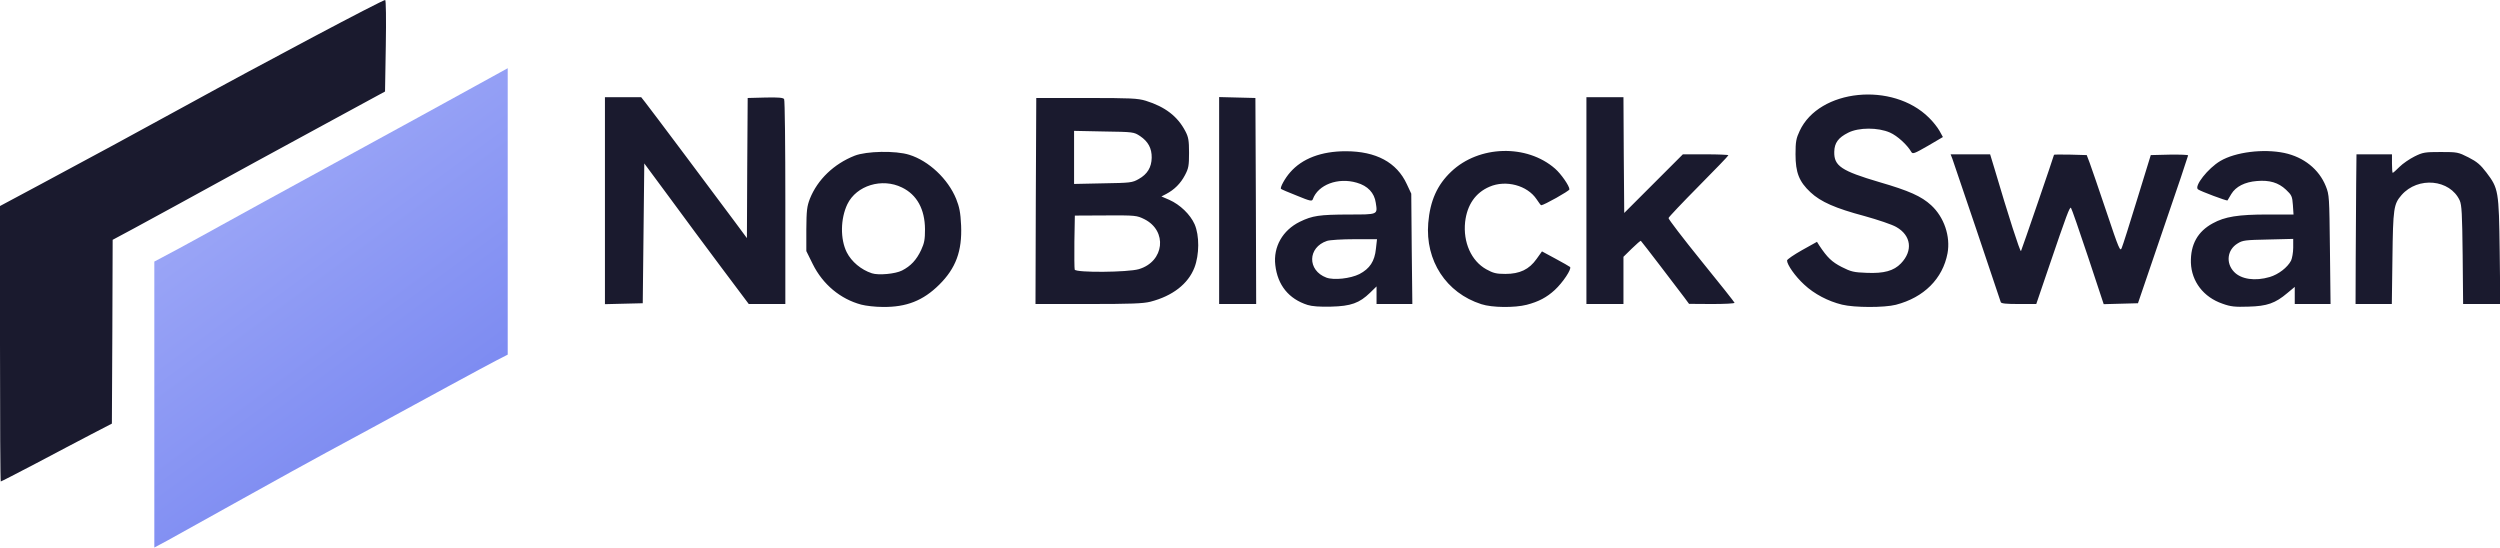
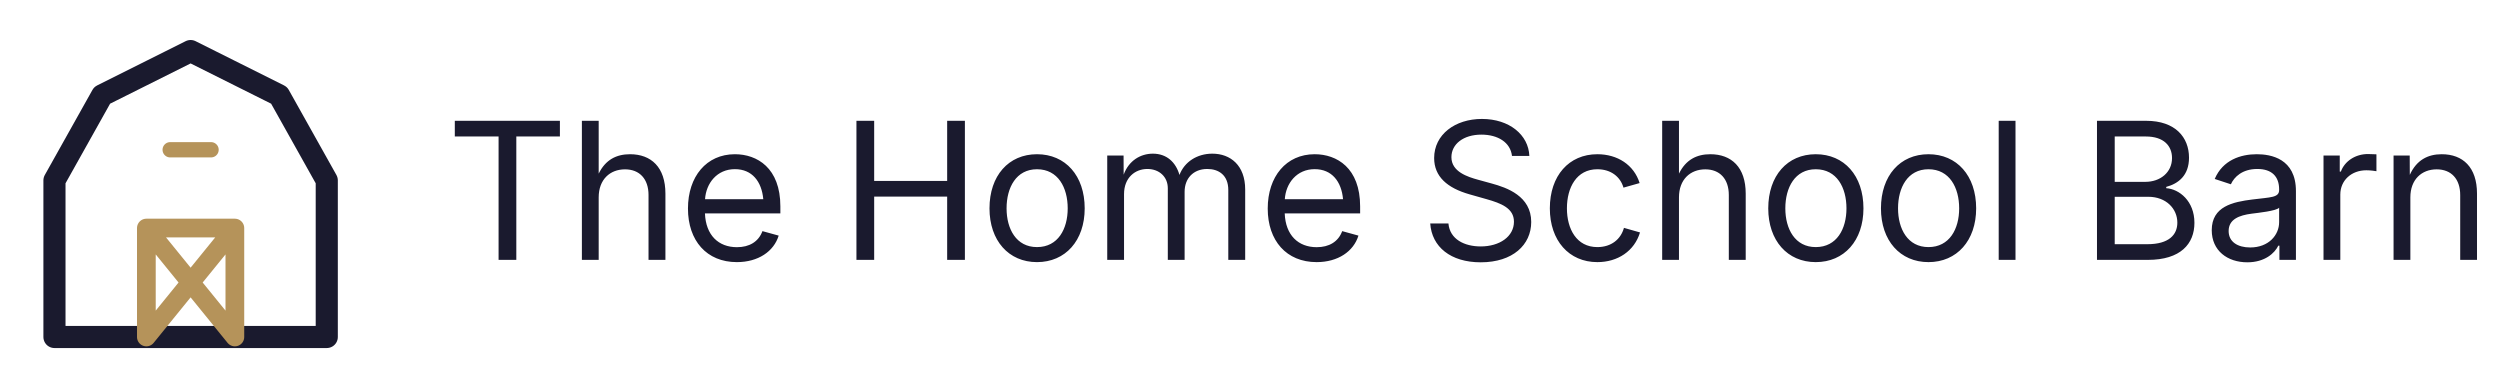
- <svg xmlns="http://www.w3.org/2000/svg" viewBox="0 0 1620 355" role="img" aria-label="No Black Swan">
-   <g transform="translate(0.0 0.0)">
-     <defs>
-       <linearGradient id="nbs-lg" gradientUnits="userSpaceOnUse" x1="100" y1="44" x2="328" y2="354">
-         <stop offset="0" stop-color="#A9B2F9" />
-         <stop offset="1" stop-color="#6E7EEF" />
-       </linearGradient>
-     </defs>
-     <path fill="#1A1A2E" d="M0.0 222.8L0.0 133.5L25.8 119.7C56.7 103.2 90.6 84.8 120.5 68.4C170.2 41.1 247.7 0.0 249.6 -0.0C250.1 -0.0 250.3 12.0 250.0 29.7L249.5 59.3L216.0 77.5C197.6 87.5 175.1 99.7 166.0 104.7C119.7 130.1 99.2 141.3 86.8 148.0L73.0 155.4L72.8 215.0L72.5 274.5L59.0 281.5C51.6 285.4 35.5 293.8 23.3 300.3C11.1 306.7 0.8 312.0 0.5 312.0C0.2 312.0 0.0 271.8 0.0 222.8ZM558.1 197.4C544.6 193.8 533.2 184.3 526.7 171.2L522.5 162.7L522.5 148.6C522.6 136.3 522.9 133.8 524.8 128.8C529.8 116.3 540.4 106.2 553.8 100.9C561.4 97.9 580.4 97.5 589.2 100.3C601.8 104.2 614.3 115.9 619.6 128.9C621.7 134.2 622.4 137.6 622.8 146.1C623.5 162.7 619.4 173.8 608.6 184.5C598.2 194.8 587.4 199.1 572.0 198.9C567.3 198.9 561.1 198.2 558.1 197.4ZM847.3 197.6C835.1 193.7 827.9 184.8 826.4 171.8C825.0 160.0 831.1 149.2 842.3 143.7C850.5 139.7 855.0 139.1 873.8 139.0C893.2 139.0 892.7 139.2 891.5 131.4C890.6 125.0 886.3 120.4 879.2 118.4C867.0 114.8 854.1 119.7 850.7 129.1C850.2 130.6 848.9 130.3 840.4 126.8C835.0 124.7 830.4 122.7 830.1 122.4C829.3 121.6 832.7 115.4 836.0 111.7C843.8 102.7 856.3 98.0 872.0 98.0C891.7 98.0 905.1 105.2 911.6 119.3L914.5 125.5L914.8 161.2L915.2 197.0L903.6 197.0L892.0 197.0L892.0 191.3L892.0 185.6L887.8 189.7C880.9 196.4 875.4 198.4 862.5 198.7C855.2 198.9 850.1 198.5 847.3 197.6ZM959.9 197.1C937.1 189.8 923.5 168.9 925.5 144.5C926.7 130.1 931.3 119.8 940.4 111.2C958.4 94.1 989.4 93.3 1007.7 109.3C1011.6 112.7 1017.0 120.5 1017.0 122.7C1017.0 123.7 1000.4 133.0 998.7 133.0C998.4 133.0 997.1 131.2 995.7 129.1C989.7 120.1 975.8 116.4 965.2 121.0C956.1 124.9 950.7 132.7 949.4 143.8C948.0 157.0 953.4 169.1 963.1 174.5C967.6 177.0 969.6 177.5 975.5 177.5C984.8 177.5 990.9 174.6 995.7 167.8L999.2 162.9L1007.9 167.6C1012.6 170.1 1016.9 172.6 1017.4 173.0C1018.6 174.2 1012.8 183.0 1007.5 187.9C1002.3 192.7 997.0 195.5 989.3 197.5C981.5 199.5 966.9 199.4 959.9 197.1ZM1193.6 197.4C1184.6 195.2 1175.6 190.5 1169.1 184.4C1163.3 179.1 1158.0 171.5 1158.0 168.8C1158.0 168.1 1162.4 165.1 1167.7 162.1L1177.4 156.7L1178.9 159.1C1184.1 166.9 1187.0 169.7 1193.4 173.0C1199.5 176.1 1201.3 176.5 1209.6 176.8C1220.8 177.3 1227.2 175.5 1231.8 170.7C1239.7 162.5 1238.5 152.6 1228.8 147.1C1226.1 145.5 1216.8 142.4 1208.2 140.0C1189.4 135.0 1179.8 130.8 1173.2 124.6C1165.8 117.7 1163.5 111.8 1163.5 100.0C1163.5 91.8 1163.9 89.7 1166.2 84.8C1178.8 57.7 1226.4 52.8 1250.0 76.3C1252.5 78.7 1255.5 82.5 1256.8 84.8L1259.0 88.8L1249.3 94.5C1240.4 99.6 1239.4 100.0 1238.5 98.4C1235.9 93.9 1229.5 88.0 1224.7 85.9C1217.0 82.5 1204.4 82.5 1197.6 86.0C1191.2 89.2 1188.7 92.6 1188.6 98.4C1188.4 107.5 1193.1 110.7 1217.8 118.0C1237.1 123.6 1245.1 127.2 1251.4 133.0C1259.8 140.7 1264.0 153.2 1262.0 164.1C1258.9 180.6 1246.7 192.8 1228.5 197.5C1221.0 199.4 1201.7 199.4 1193.6 197.4ZM1440.2 196.8C1427.9 192.6 1420.1 182.4 1419.7 170.2C1419.4 158.4 1424.1 150.0 1433.9 144.7C1441.7 140.4 1450.3 139.0 1469.4 139.0L1486.2 139.0L1485.8 132.9C1485.4 127.2 1485.0 126.4 1481.3 122.9C1476.4 118.3 1470.6 116.6 1462.5 117.3C1454.7 117.9 1448.8 120.9 1445.9 125.7C1444.7 127.8 1443.5 129.7 1443.4 129.9C1443.0 130.3 1425.8 123.9 1424.3 122.7C1421.6 120.7 1430.8 109.0 1438.8 104.3C1448.6 98.5 1466.7 96.3 1480.2 99.1C1492.9 101.8 1502.7 109.7 1507.1 120.6C1509.4 126.3 1509.4 127.5 1509.8 161.8L1510.2 197.0L1498.6 197.0L1487.0 197.0L1487.0 191.4L1487.0 185.9L1482.2 189.9C1474.4 196.5 1469.1 198.4 1457.0 198.7C1448.3 199.0 1445.4 198.7 1440.2 196.8ZM392.0 130.0L392.0 63.0L403.8 63.0L415.5 63.0L418.1 66.3C421.0 69.9 464.2 127.6 476.3 143.9L484.0 154.3L484.2 108.9L484.5 63.5L495.9 63.2C504.4 63.0 507.5 63.3 508.1 64.2C508.6 64.9 508.9 95.1 508.9 131.2L508.9 197.0L497.0 197.0L485.2 197.0L467.8 173.8C458.2 161.0 443.0 140.5 434.0 128.2L417.5 105.9L417.0 151.2L416.5 196.5L404.2 196.8L392.0 197.1L392.0 130.0ZM671.2 130.2L671.5 63.5L704.0 63.5C732.7 63.5 737.2 63.7 742.5 65.3C755.0 69.2 763.1 75.4 768.1 85.0C770.1 88.8 770.5 91.0 770.5 99.0C770.5 107.4 770.2 109.1 767.8 113.6C765.0 118.9 761.0 122.9 755.7 125.7L752.6 127.3L757.7 129.5C764.7 132.6 771.3 139.0 774.1 145.3C777.3 152.6 777.2 165.1 774.0 173.4C769.9 184.0 759.8 191.8 745.5 195.5C740.8 196.7 732.8 197.0 705.3 197.0L671.0 197.0L671.2 130.2ZM790.0 130.0L790.0 62.9L801.8 63.2L813.5 63.5L813.8 130.2L814.0 197.0L802.0 197.0L790.0 197.0L790.0 130.0ZM1028.0 130.0L1028.0 63.0L1040.0 63.0L1052.0 63.0L1052.2 100.5L1052.5 138.0L1071.5 119.0L1090.5 100.0L1105.2 100.0C1113.4 100.0 1120.0 100.3 1120.0 100.6C1120.0 101.0 1111.3 110.0 1100.8 120.6C1090.2 131.3 1081.4 140.6 1081.2 141.3C1081.1 142.0 1090.6 154.4 1102.4 169.0C1114.3 183.6 1123.9 195.8 1124.0 196.2C1124.0 196.7 1117.4 197.0 1109.2 197.0L1094.5 196.9L1091.4 192.7C1087.8 187.9 1064.0 156.7 1063.3 156.1C1063.1 155.8 1060.5 158.1 1057.5 161.0L1052.0 166.4L1052.0 181.7L1052.0 197.0L1040.0 197.0L1028.0 197.0L1028.0 130.0ZM1296.5 195.8C1294.6 189.8 1265.9 104.9 1265.1 102.8L1264.0 100.0L1276.8 100.0L1289.6 100.0L1292.4 109.2C1301.4 139.7 1309.0 163.3 1309.6 162.7C1309.9 162.4 1331.0 100.9 1331.0 100.3C1331.0 100.1 1335.8 100.1 1341.6 100.2L1352.2 100.5L1354.1 105.5C1355.1 108.2 1360.0 122.4 1364.9 137.0C1373.2 161.8 1373.9 163.3 1374.9 160.6C1375.6 159.0 1380.1 144.8 1384.9 129.1L1393.7 100.5L1405.9 100.2C1412.5 100.1 1418.0 100.3 1417.9 100.7C1417.9 101.1 1410.6 122.9 1401.6 149.0L1385.4 196.5L1374.3 196.8L1363.2 197.1L1353.0 166.3C1347.4 149.4 1342.4 135.1 1342.0 134.7C1341.2 133.8 1339.3 138.8 1327.4 173.8L1319.5 197.0L1308.2 197.0C1300.1 197.0 1296.8 196.7 1296.5 195.8ZM1526.5 167.8C1526.6 151.7 1526.7 129.8 1526.8 119.2L1527.0 100.0L1538.5 100.0L1550.0 100.0L1550.0 106.0C1550.0 109.3 1550.2 112.0 1550.5 112.0C1550.8 112.0 1552.7 110.3 1554.9 108.1C1557.0 106.0 1561.4 103.0 1564.6 101.4C1570.0 98.7 1571.4 98.5 1581.6 98.5C1592.3 98.5 1592.9 98.6 1599.6 102.0C1605.1 104.8 1607.4 106.8 1611.2 111.8C1619.0 122.1 1619.3 123.6 1619.8 162.8L1620.2 197.0L1608.2 197.0L1596.1 197.0L1595.8 165.2C1595.5 138.4 1595.2 132.9 1593.9 129.9C1587.6 116.2 1566.9 114.2 1556.2 126.4C1551.1 132.3 1550.7 134.9 1550.3 167.2L1549.9 197.0L1538.2 197.0L1526.4 197.0L1526.5 167.8ZM880.9 177.6C887.6 174.1 890.8 169.3 891.6 161.2L892.3 155.0L877.8 155.0C869.6 155.0 861.8 155.5 859.9 156.1C847.3 160.3 847.0 175.2 859.5 179.9C864.4 181.7 875.1 180.5 880.9 177.6ZM1470.8 179.5C1476.5 177.8 1482.3 173.3 1484.6 168.9C1485.3 167.4 1486.0 163.6 1486.0 160.5L1486.0 154.8L1469.8 155.2C1454.9 155.5 1453.2 155.7 1449.9 157.8C1443.2 161.9 1442.2 170.5 1447.7 176.2C1452.3 181.0 1461.3 182.3 1470.8 179.5ZM584.5 175.3C590.2 172.4 593.9 168.4 596.9 162.0C599.0 157.5 599.4 155.1 599.4 148.5C599.3 135.6 594.2 126.2 584.5 121.5C571.5 115.1 555.0 120.2 549.1 132.3C544.6 141.7 544.4 154.9 548.7 163.5C551.8 169.6 558.0 174.8 565.0 177.1C569.3 178.5 580.2 177.5 584.5 175.3ZM738.0 174.4C754.5 169.5 756.7 149.6 741.5 142.0C736.6 139.6 735.9 139.5 716.5 139.6L696.5 139.7L696.2 156.6C696.1 165.8 696.2 174.0 696.4 174.7C697.2 176.8 731.0 176.5 738.0 174.4ZM737.9 116.0C743.5 112.9 746.2 108.4 746.3 102.2C746.4 96.1 744.0 91.7 738.8 88.2C734.7 85.5 734.5 85.5 715.3 85.2L696.0 84.8L696.0 102.0L696.0 119.2L714.8 118.8C732.6 118.5 733.7 118.4 737.9 116.0Z" />
-     <path fill="url(#nbs-lg)" d="M100.0 262.2L100.0 169.5L115.8 161.1C124.4 156.4 136.9 149.6 143.5 145.9C150.1 142.2 184.8 123.2 220.5 103.7C256.2 84.2 295.3 62.8 307.2 56.2L329.0 44.2L329.0 137.0L329.0 229.8L321.8 233.5C314.6 237.2 273.0 259.8 241.5 277.0C232.7 281.8 219.0 289.2 211.0 293.5C203.0 297.8 178.7 311.2 157.0 323.3C135.3 335.4 113.6 347.4 108.8 350.1L100.0 354.8L100.0 262.2Z" />
-   </g>
+ <svg xmlns="http://www.w3.org/2000/svg" viewBox="0 0 2328 355" role="img" aria-label="The Home School Barn">
+   <svg x="0" y="0" width="355" height="355" viewBox="0 0 448 448">
+     <g fill="none" stroke-linejoin="round" stroke-linecap="round">
+       <path stroke="#1A1A2E" stroke-width="26" d="M64 212 L120 112 L224 60 L328 112 L384 212 L384 396 L64 396 Z" />
+       <path stroke="#B5935A" stroke-width="22" d="M172 396 L172 268 L276 268 L276 396 M172 268 L276 396 M276 268 L172 396" />
+       <path stroke="#B5935A" stroke-width="18" d="M200 176 L248 176" />
+     </g>
+   </svg>
+   <path fill="#1A1A2E" transform="translate(415 242)" d="M8.518 -114.9H49.28V0.0H65.794V-114.9H106.383V-129.502H8.518ZM142.497 -58.232C142.497 -74.833 153.014 -84.307 167.007 -84.307C180.566 -84.307 188.909 -75.354 188.909 -60.405V0.0H204.641V-61.709C204.641 -86.306 191.343 -98.387 171.7 -98.387C159.011 -98.387 148.842 -93.259 142.497 -80.309V-129.502H126.853V0.0H142.497ZM271.175 2.086C291.079 2.086 305.593 -7.909 310.113 -22.598L294.99 -26.77C291.339 -16.861 282.735 -11.82 271.262 -11.82C254.053 -11.82 242.233 -22.945 241.451 -43.283H311.677V-49.802C311.677 -85.697 289.949 -98.387 269.35 -98.387C242.841 -98.387 225.632 -77.614 225.632 -47.803C225.632 -17.904 243.015 2.086 271.175 2.086ZM241.538 -56.494C242.494 -71.356 252.663 -84.48 269.35 -84.48C285.342 -84.48 294.294 -73.008 295.772 -56.494ZM382.516 0.0H399.029V-58.928H466.996V0.0H483.51V-129.502H466.996V-73.529H399.029V-129.502H382.516ZM550.653 2.086C577.162 2.086 595.066 -17.991 595.066 -47.977C595.066 -78.396 577.162 -98.387 550.653 -98.387C524.231 -98.387 506.413 -78.396 506.413 -47.977C506.413 -17.991 524.231 2.086 550.653 2.086ZM550.653 -11.907C531.271 -11.907 522.319 -28.855 522.319 -47.977C522.319 -67.358 531.271 -84.394 550.653 -84.394C570.295 -84.394 579.247 -67.271 579.247 -47.977C579.247 -28.855 570.295 -11.907 550.653 -11.907ZM616.057 0.0H631.702V-61.188C631.702 -76.658 642.045 -84.654 653.43 -84.654C664.382 -84.654 672.465 -77.44 672.465 -66.663V0.0H688.109V-63.447C688.109 -75.702 696.105 -84.654 709.229 -84.654C719.659 -84.654 728.785 -79.092 728.785 -65.099V0.0H744.516V-65.533C744.516 -88.044 730.784 -98.908 713.923 -98.908C699.842 -98.908 687.935 -91.347 683.329 -79.092C679.852 -91.086 671.335 -98.908 658.558 -98.908C647.086 -98.908 636.134 -92.477 631.354 -79.353L631.267 -97.17H616.057ZM811.051 2.086C830.954 2.086 845.469 -7.909 849.988 -22.598L834.865 -26.77C831.215 -16.861 822.61 -11.82 811.138 -11.82C793.929 -11.82 782.108 -22.945 781.326 -43.283H851.553V-49.802C851.553 -85.697 829.824 -98.387 809.226 -98.387C782.717 -98.387 765.508 -77.614 765.508 -47.803C765.508 -17.904 782.891 2.086 811.051 2.086ZM781.413 -56.494C782.369 -71.356 792.538 -84.48 809.226 -84.48C825.218 -84.48 834.17 -73.008 835.647 -56.494ZM963.849 2.26C993.748 2.26 1010.87 -14.08 1010.87 -35.287C1010.87 -59.449 988.098 -67.271 974.192 -71.096L961.242 -74.659C951.768 -77.267 936.558 -82.047 936.558 -95.605C936.558 -107.773 947.683 -116.639 964.458 -116.639C979.841 -116.639 991.488 -109.425 992.965 -96.822H1009.131C1008.349 -116.378 990.532 -131.24 964.979 -131.24C939.948 -131.24 920.479 -116.726 920.479 -94.823C920.479 -77.614 932.647 -66.924 953.506 -61.014L969.151 -56.581C982.97 -52.67 994.791 -48.063 994.791 -35.548C994.791 -21.729 981.406 -12.516 963.849 -12.516C948.639 -12.516 935.081 -19.208 933.777 -33.896H916.829C918.306 -12.168 935.776 2.26 963.849 2.26ZM1072.45 2.086C1091.484 2.086 1106.955 -8.257 1112.17 -25.553L1097.221 -29.812C1094.352 -19.295 1085.487 -11.907 1072.45 -11.907C1053.068 -11.907 1044.116 -28.855 1044.116 -47.977C1044.116 -67.358 1053.068 -84.394 1072.45 -84.394C1085.226 -84.394 1093.918 -77.267 1096.786 -67.271L1111.822 -71.53C1106.52 -88.479 1091.223 -98.387 1072.45 -98.387C1046.028 -98.387 1028.211 -78.396 1028.211 -47.977C1028.211 -17.991 1046.028 2.086 1072.45 2.086ZM1148.458 -58.232C1148.458 -74.833 1158.975 -84.307 1172.968 -84.307C1186.526 -84.307 1194.87 -75.354 1194.87 -60.405V0.0H1210.602V-61.709C1210.602 -86.306 1197.304 -98.387 1177.661 -98.387C1164.972 -98.387 1154.803 -93.259 1148.458 -80.309V-129.502H1132.814V0.0H1148.458ZM1275.832 2.086C1302.341 2.086 1320.245 -17.991 1320.245 -47.977C1320.245 -78.396 1302.341 -98.387 1275.832 -98.387C1249.411 -98.387 1231.593 -78.396 1231.593 -47.977C1231.593 -17.991 1249.411 2.086 1275.832 2.086ZM1275.832 -11.907C1256.451 -11.907 1247.498 -28.855 1247.498 -47.977C1247.498 -67.358 1256.451 -84.394 1275.832 -84.394C1295.475 -84.394 1304.427 -67.271 1304.427 -47.977C1304.427 -28.855 1295.475 -11.907 1275.832 -11.907ZM1380.783 2.086C1407.292 2.086 1425.196 -17.991 1425.196 -47.977C1425.196 -78.396 1407.292 -98.387 1380.783 -98.387C1354.361 -98.387 1336.544 -78.396 1336.544 -47.977C1336.544 -17.991 1354.361 2.086 1380.783 2.086ZM1380.783 -11.907C1361.401 -11.907 1352.449 -28.855 1352.449 -47.977C1352.449 -67.358 1361.401 -84.394 1380.783 -84.394C1400.425 -84.394 1409.378 -67.271 1409.378 -47.977C1409.378 -28.855 1400.425 -11.907 1380.783 -11.907ZM1461.832 -129.502H1446.187V0.0H1461.832ZM1537.711 0.0H1585.08C1615.586 0.0 1628.45 -14.949 1628.45 -34.505C1628.45 -54.843 1614.283 -65.968 1602.202 -66.75V-67.967C1613.5 -71.009 1623.409 -78.57 1623.409 -95.171C1623.409 -114.118 1610.632 -129.502 1583.602 -129.502H1537.711ZM1554.225 -14.602V-58.754H1585.514C1602.115 -58.754 1612.544 -47.629 1612.544 -34.679C1612.544 -23.467 1604.809 -14.602 1584.645 -14.602ZM1554.225 -72.66V-114.9H1583.254C1600.029 -114.9 1607.59 -106.035 1607.59 -94.823C1607.59 -81.438 1596.639 -72.66 1582.733 -72.66ZM1677.688 2.26C1694.115 2.26 1703.241 -6.345 1706.544 -13.211H1707.587V0.0H1722.97V-64.056C1722.97 -94.389 1699.591 -98.387 1686.553 -98.387C1671.517 -98.387 1654.83 -92.998 1647.355 -75.354L1662.391 -70.4C1665.433 -77.18 1672.995 -84.654 1686.988 -84.654C1700.46 -84.654 1707.326 -77.701 1707.326 -65.62V-65.099C1707.326 -57.885 1699.678 -58.406 1682.382 -56.233C1664.39 -53.974 1644.574 -49.889 1644.574 -27.639C1644.574 -8.518 1659.262 2.26 1677.688 2.26ZM1680.383 -11.56C1668.736 -11.56 1660.305 -16.774 1660.305 -26.856C1660.305 -37.895 1670.301 -41.545 1681.686 -43.022C1687.683 -43.805 1704.719 -45.543 1707.326 -48.585V-35.113C1707.326 -23.206 1697.678 -11.56 1680.383 -11.56ZM1748.655 0.0H1764.3V-60.84C1764.3 -73.964 1774.556 -83.438 1788.549 -83.438C1792.721 -83.438 1796.98 -82.742 1797.936 -82.568V-98.3C1796.11 -98.387 1792.286 -98.561 1790.026 -98.561C1778.467 -98.561 1768.385 -92.042 1764.821 -82.221H1763.778V-97.17H1748.655ZM1829.531 -58.232C1829.531 -74.833 1840.047 -84.307 1854.04 -84.307C1867.599 -84.307 1875.943 -75.354 1875.943 -60.405V0.0H1891.587V-61.709C1891.587 -86.306 1878.376 -98.387 1858.734 -98.387C1845.697 -98.387 1835.267 -92.911 1829.009 -79.179L1828.922 -97.17H1813.886V0.0H1829.531Z" />
</svg>
